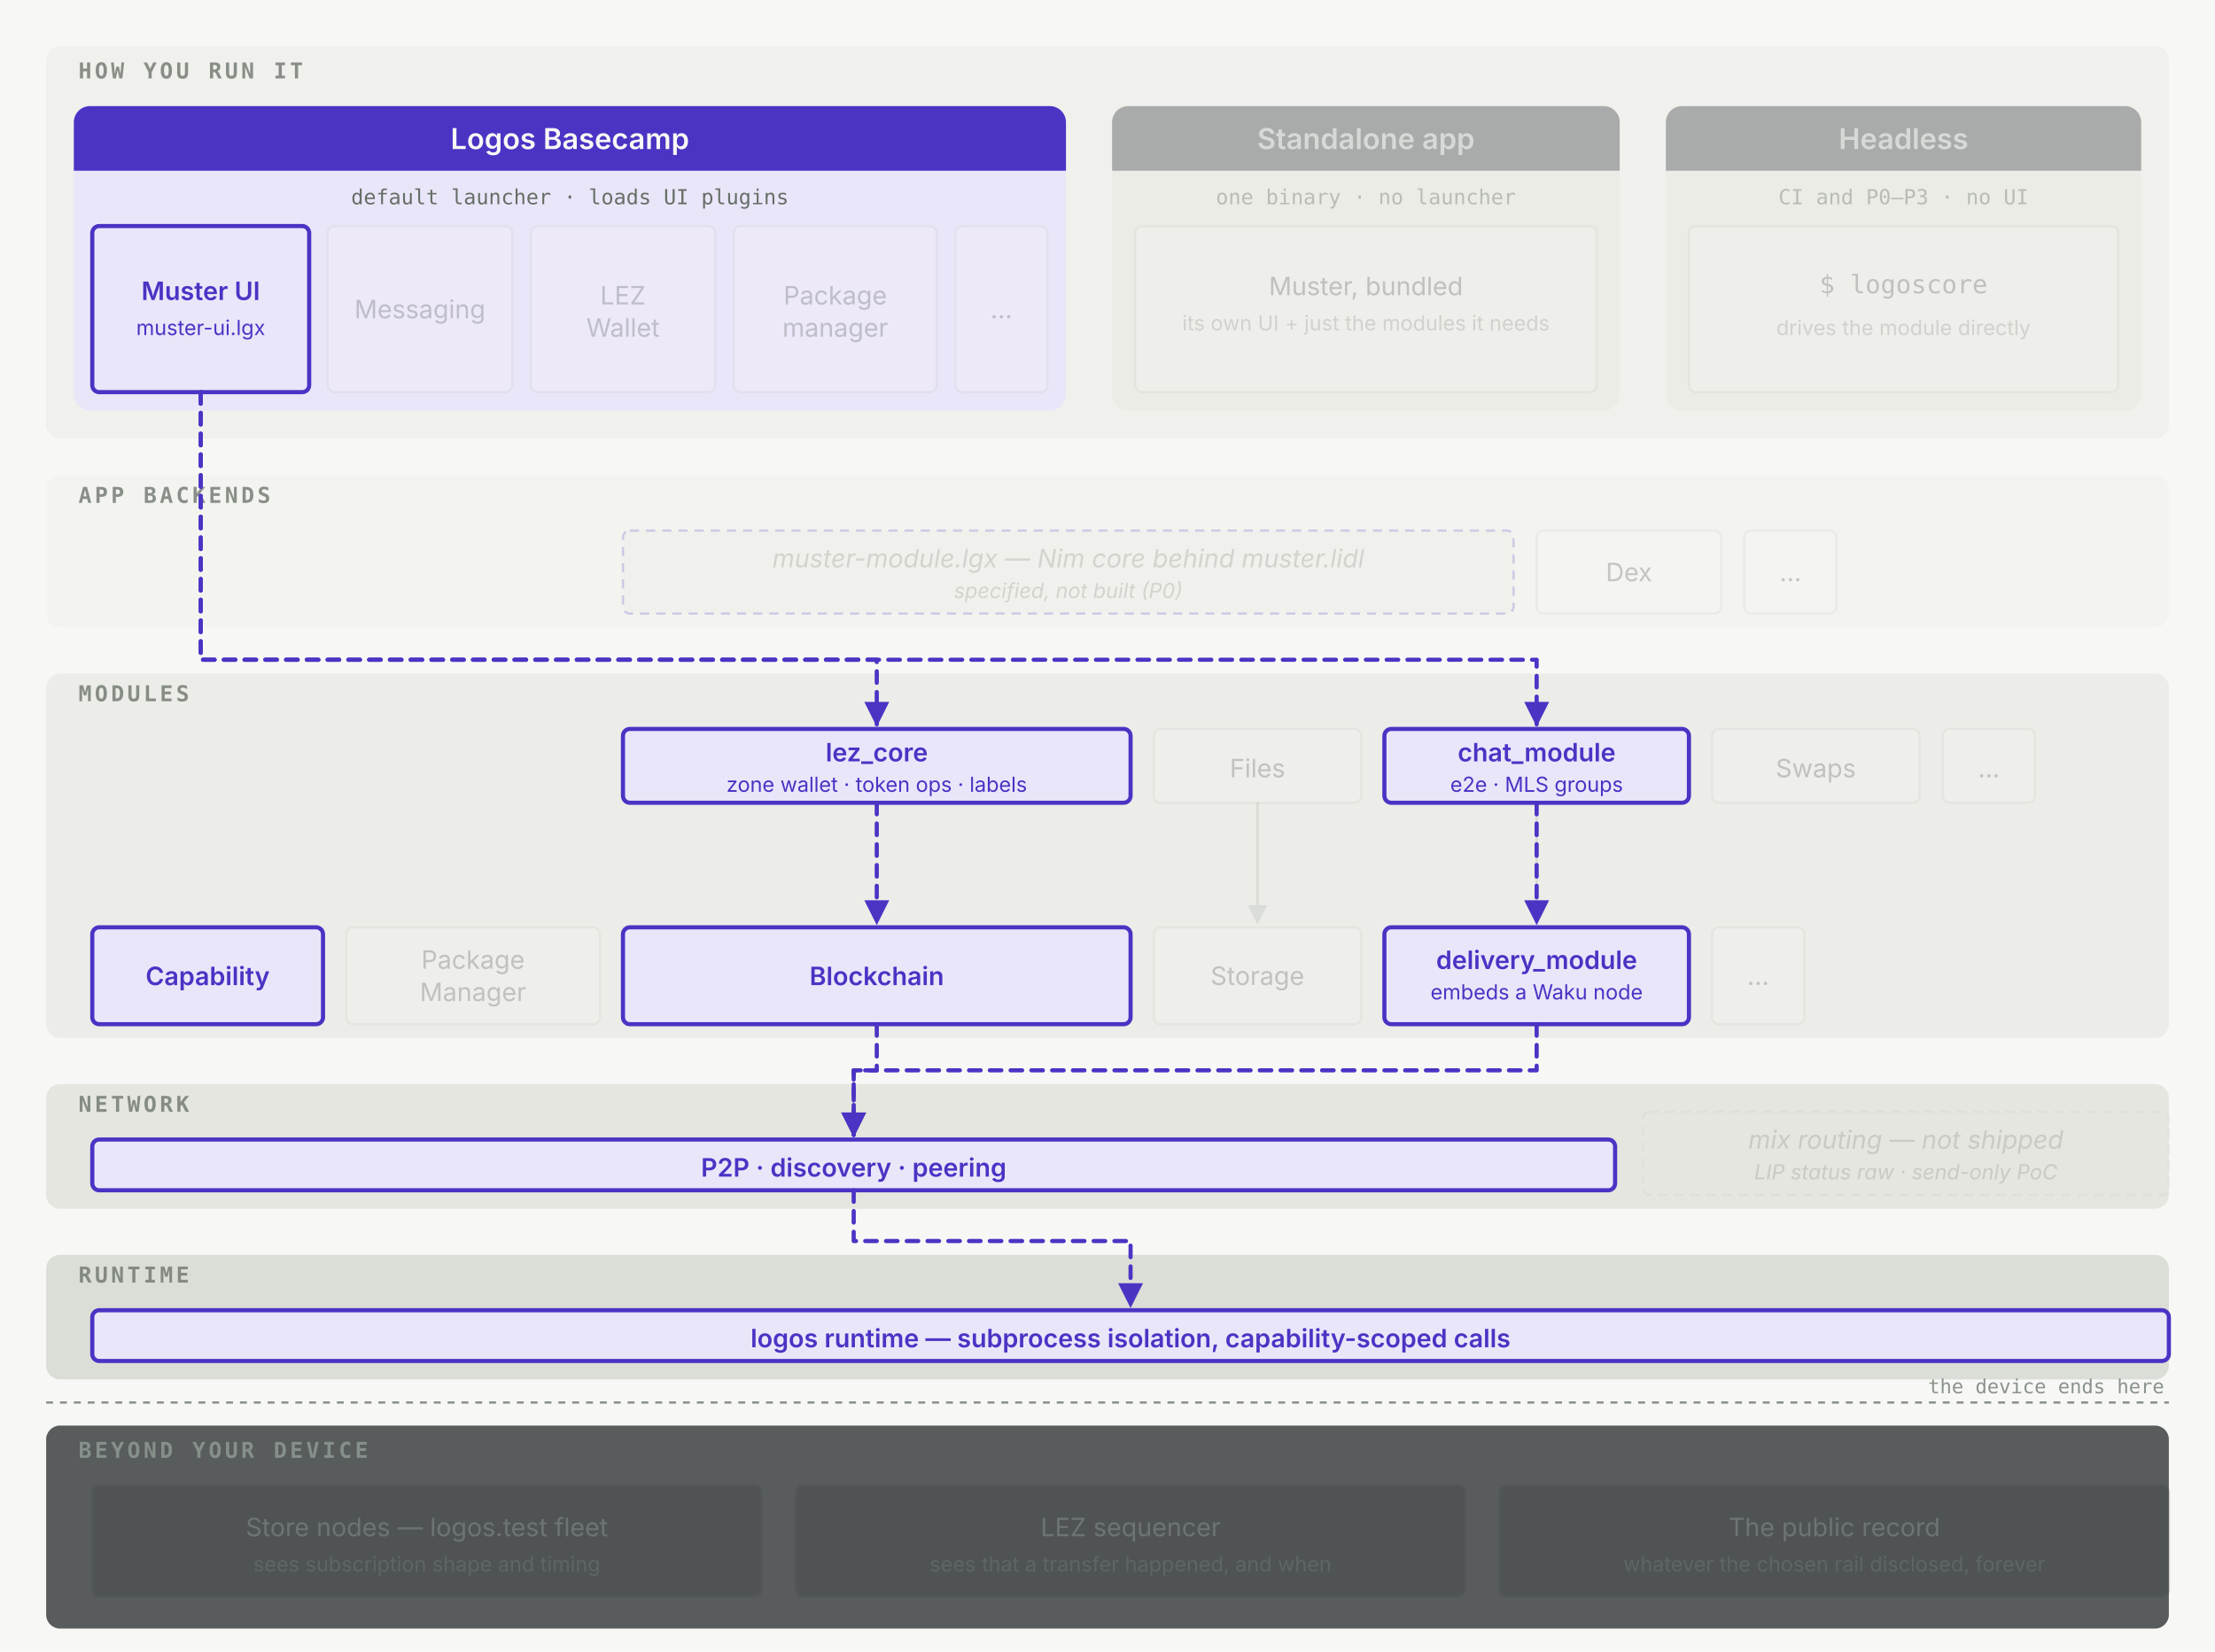
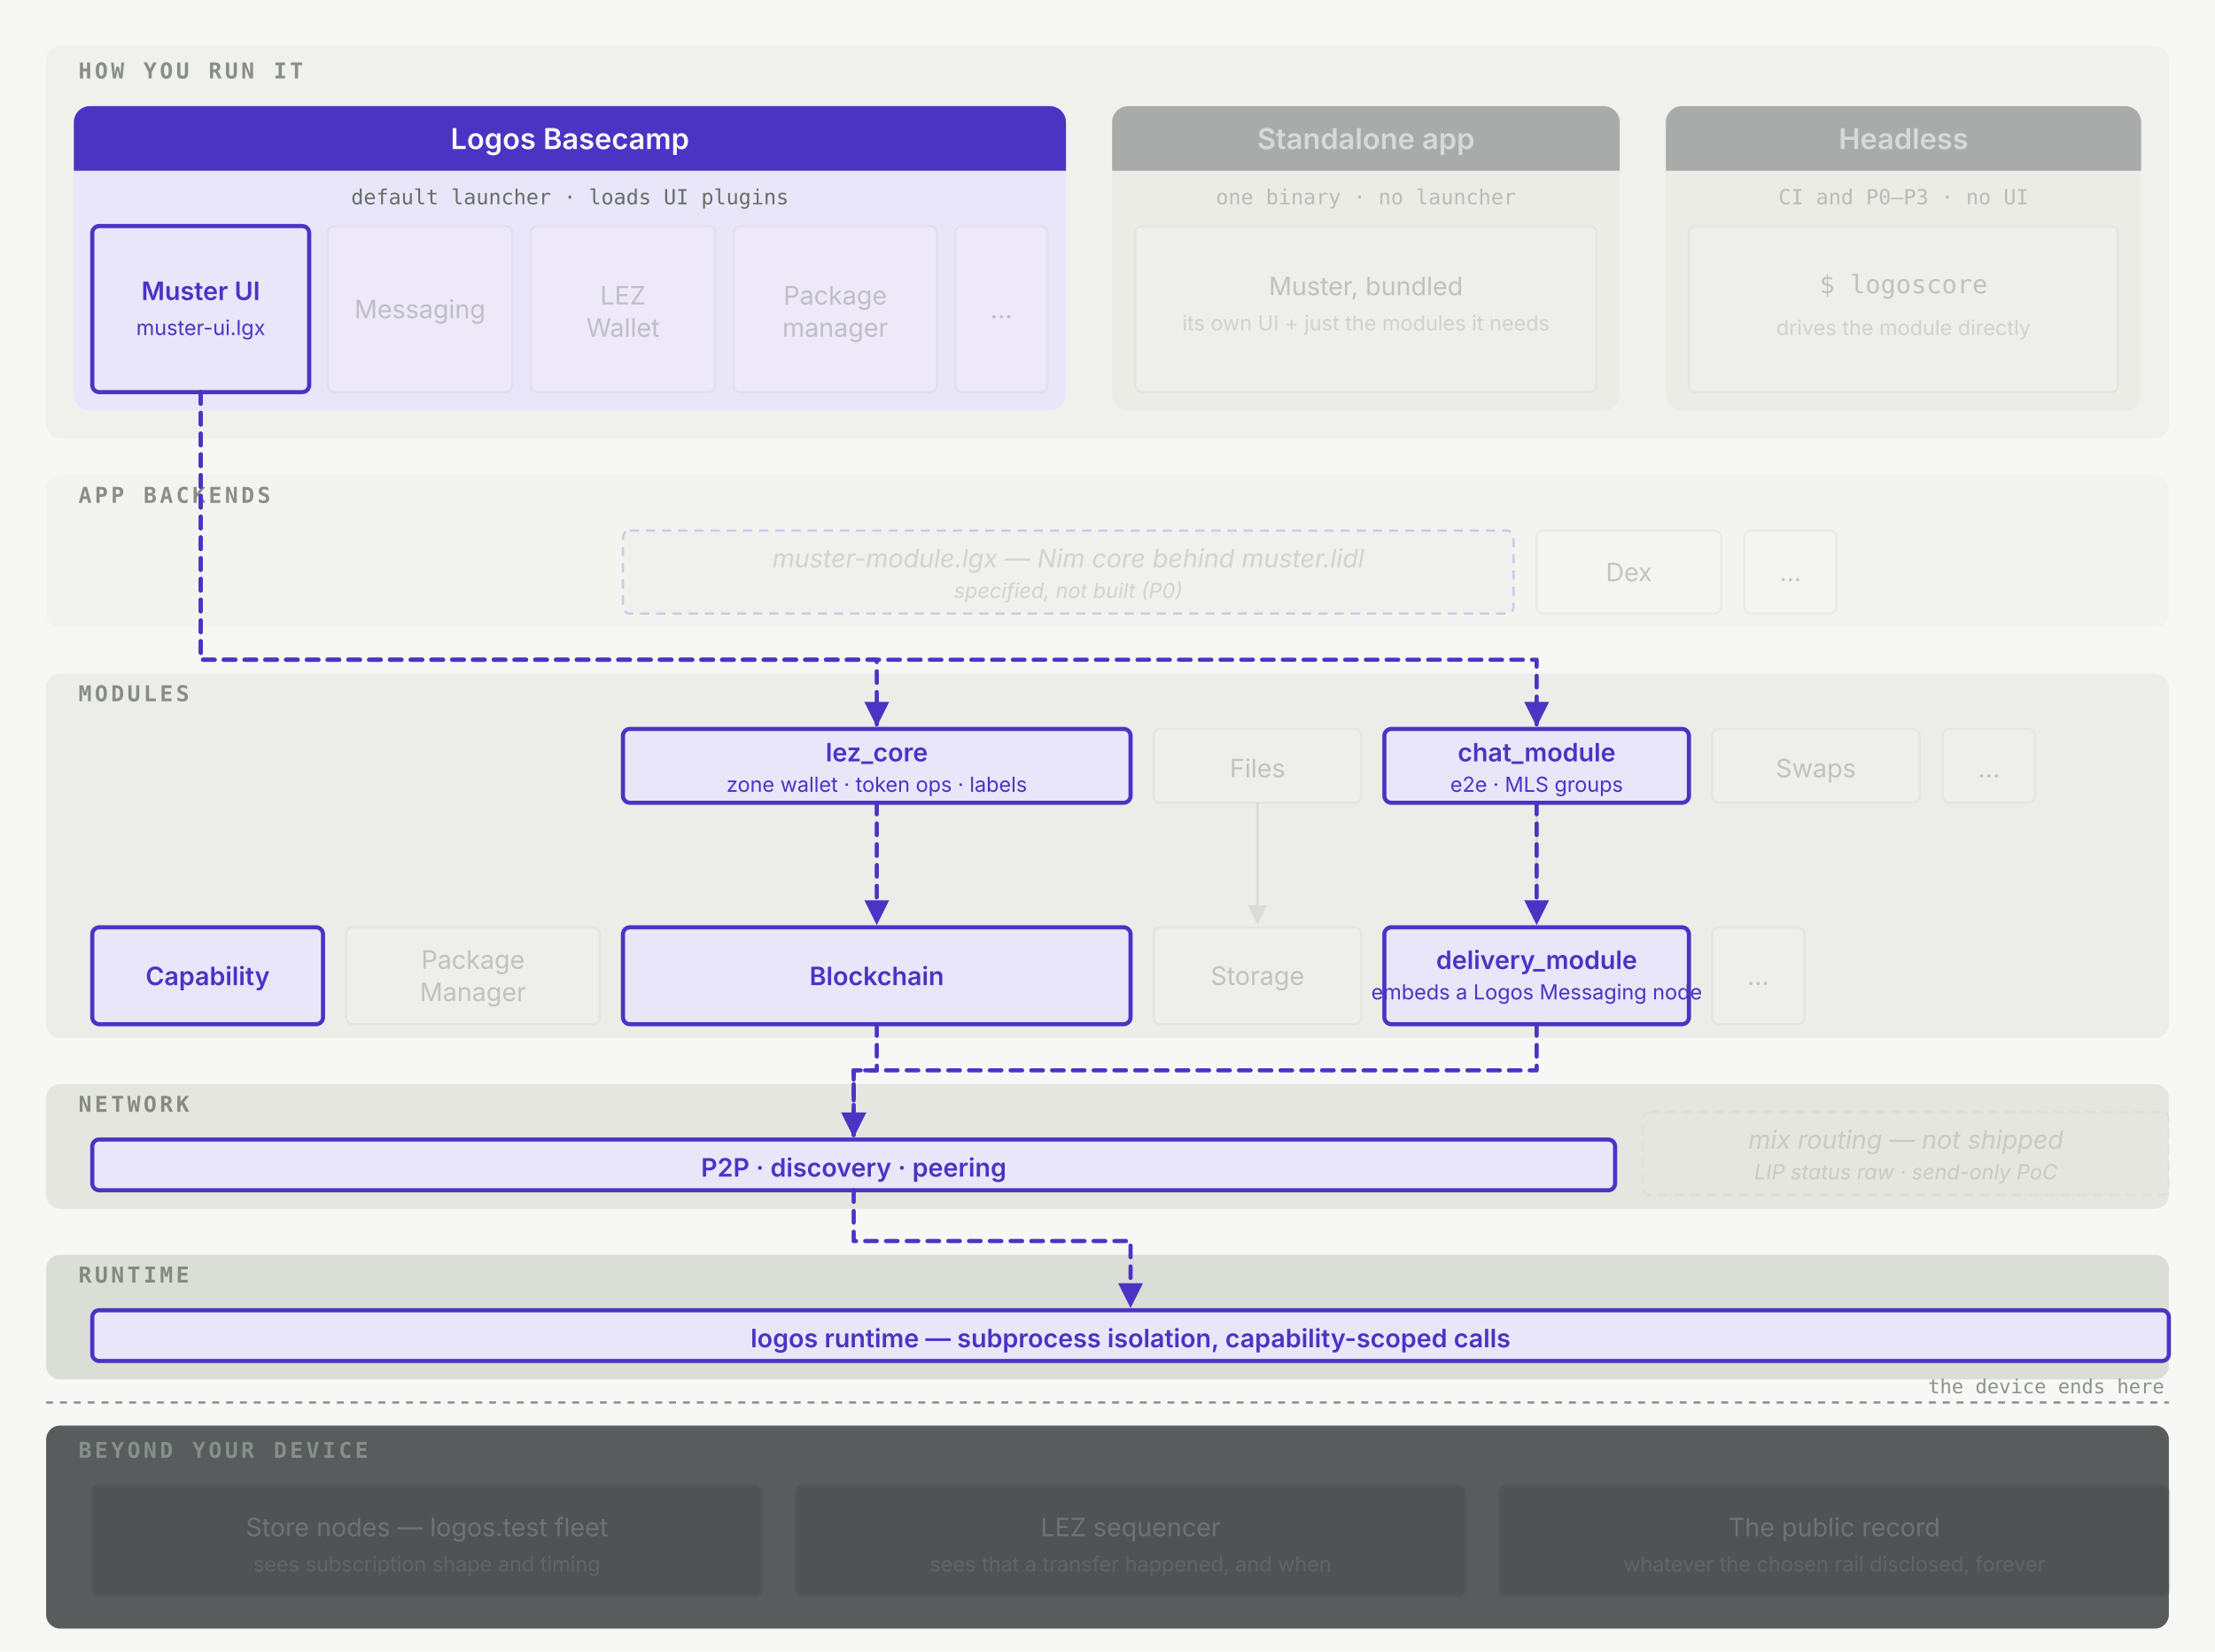
<svg xmlns="http://www.w3.org/2000/svg" class="bc-svg" width="960" height="716" viewBox="0 0 960 716" data-view="demo-build" role="img" aria-labelledby="bc-svg-title bc-svg-desc">
  <style>
  /* Tokens are declared on .bc-svg as well as .bc so that an &lt;svg&gt; lifted out of
     this page for static export carries them without any CSS rewriting. */
  .bc, .bc-svg {
    --bc-paper:   #E4E6E0;
    --bc-surface: #F7F8F5;
    --bc-ink:     #1A1F1C;
    --bc-muted:   #656E66;
    --bc-rule:    #C6CBC3;

    --bc-signal:      #4B33C4;
    --bc-signal-soft: #EAE6FA;
    --bc-settled:      #1E6B52;
    --bc-settled-soft: #DFEDE6;
    --bc-alarm:      #A32D1E;
    --bc-alarm-soft: #F6E3DF;

    --bc-outside:        #23282A;
    --bc-outside-ink:    #DCE2DE;
    --bc-outside-rule:   #3A4144;
    --bc-outside-accent: #8FA3F5;

    --bc-mono: 'DM Mono', ui-monospace, 'SF Mono', Menlo, monospace;
    --bc-sans: 'Instrument Sans', -apple-system, BlinkMacSystemFont, 'Segoe UI', sans-serif;
    --bc-dim: 0.22;
  }
  .bc { margin: 2em 0; color: #1A1F1C; }

  .bc-panel {
    background: #F7F8F5;
    border: 1px solid #C6CBC3;
    border-radius: 10px;
    overflow: hidden;
  }
  .bc-panel-header {
    padding: 0.7em 1.1em;
    background: #E4E6E0;
    border-bottom: 1px solid #C6CBC3;
    font-family: 'DM Mono', ui-monospace, 'SF Mono', Menlo, monospace;
    font-size: 0.7em;
    font-weight: 600;
    color: #656E66;
    text-transform: uppercase;
    letter-spacing: 0.08em;
    display: flex;
    align-items: center;
    gap: 0.6em;
  }
  .bc-panel-header .bc-spacer { margin-left: auto; }

  .bc-playpause {
    font-family: 'DM Mono', ui-monospace, 'SF Mono', Menlo, monospace;
    font-size: 0.95em;
    text-transform: uppercase;
    letter-spacing: 0.06em;
    padding: 0.3em 0.7em;
    border: 1px solid #C6CBC3;
    background: #F7F8F5;
    color: #656E66;
    border-radius: 999px;
    cursor: pointer;
  }
  .bc-playpause:hover { border-color: #1A1F1C; color: #1A1F1C; }
  .bc-playpause:focus-visible { outline: 2px solid #4B33C4; outline-offset: 2px; }

  /* ── Tabs ── */
  .bc-tabs {
    display: flex;
    flex-wrap: wrap;
    gap: 0.35em;
    padding: 0.85em 1em;
    background: #E4E6E0;
    border-bottom: 1px solid #C6CBC3;
  }
  .bc-tab {
    font-family: 'Instrument Sans', -apple-system, BlinkMacSystemFont, 'Segoe UI', sans-serif;
    font-size: 0.82em;
    font-weight: 500;
    padding: 0.42em 0.9em;
    border: 1px solid #C6CBC3;
    background: #F7F8F5;
    color: #656E66;
    border-radius: 999px;
    cursor: pointer;
    line-height: 1.25;
  }
  .bc-tab:hover { border-color: #1A1F1C; color: #1A1F1C; }
  .bc-tab:focus-visible { outline: 2px solid #4B33C4; outline-offset: 2px; }
  .bc-tab[aria-selected="true"] {
    background: #1A1F1C;
    border-color: #1A1F1C;
    color: #F7F8F5;
  }

  .bc-stage { padding: 1.3em 1em 0.9em; background: #F7F8F5; }
  .bc-svg { display: block; width: 100%; height: auto; max-width: 100%; }

  /* ── Layer bands ── */
  .bc-layer-bg { stroke: none; transition: opacity 0.3s ease; }
  .bc-layer-entry   { fill: #EDEEEA; }
  .bc-layer-apps    { fill: #F2F3EF; }
  .bc-layer-modules { fill: #E8EAE4; }
  .bc-layer-network { fill: #DDE0D8; }
  .bc-layer-runtime { fill: #D2D6CC; }
  .bc-layer-beyond  { fill: #23282A; }

  .bc-layer-label {
    font-family: 'DM Mono', ui-monospace, 'SF Mono', Menlo, monospace;
    font-size: 9.5px;
    font-weight: 600;
    letter-spacing: 0.14em;
    fill: #656E66;
    transition: opacity 0.3s ease;
  }
  .bc-layer-label-out { fill: #96A19B; }

  /* ── Nodes ── */
  .bc-node rect {
    fill: #F7F8F5;
    stroke: #C6CBC3;
    stroke-width: 1;
    transition: fill 0.3s ease, stroke 0.3s ease, opacity 0.3s ease;
  }
  .bc-node text {
    font-family: 'Instrument Sans', -apple-system, BlinkMacSystemFont, 'Segoe UI', sans-serif;
    fill: #1A1F1C;
    font-size: 11px;
    text-anchor: middle;
    dominant-baseline: middle;
    transition: fill 0.3s ease, opacity 0.3s ease;
  }
  /* Written `.bc-node text.x`, not `.x`: a bare single-class selector is
     specificity 0-1-0 and loses to `.bc-node text` at 0-1-1, so the modifier's
     font-size would apply while its FILL silently did not. */
  .bc-node text.bc-node-sub { font-size: 9px; fill: #656E66; }
  .bc-node text.bc-node-mono { font-family: 'DM Mono', ui-monospace, 'SF Mono', Menlo, monospace; }

  /* Ours, as opposed to the platform's. */
  .bc-node-ours rect { stroke: #4B33C4; fill: #EAE6FA; }

  /* Specified but not built. Dashed, and it says so in words as well —
     the dash is a reminder, the label is the claim. */
  .bc-node-unbuilt rect { stroke-dasharray: 4 3; fill: #E4E6E0; }
  .bc-node-unbuilt text { font-style: italic; fill: #656E66; }

  /* Beyond the device: dark ground, light ink. */
  .bc-node-out rect { fill: #2E3436; stroke: #3A4144; }
  .bc-node-out text { fill: #DCE2DE; }
  /* .bc-svg-prefixed so it outranks `.bc-node text.bc-node-sub` above rather
     than depending on source order — a dark-on-dark sub is unreadable. */
  .bc-svg .bc-node-out text.bc-node-sub { fill: #96A19B; }

  /* ── Entry zones ── */
  .bc-entry .bc-entry-frame, .bc-entry .bc-entry-header { stroke: none; transition: fill 0.3s ease, opacity 0.3s ease; }
  .bc-entry .bc-entry-frame  { fill: #E4E6E0; }
  .bc-entry .bc-entry-header { fill: #3A4144; }
  .bc-entry text.bc-entry-title {
    font-family: 'Instrument Sans', -apple-system, BlinkMacSystemFont, 'Segoe UI', sans-serif; font-size: 12.5px; font-weight: 600;
    fill: #F7F8F5; text-anchor: middle; dominant-baseline: middle;
  }
  .bc-entry text.bc-entry-sub {
    font-family: 'DM Mono', ui-monospace, 'SF Mono', Menlo, monospace; font-size: 9px; fill: #656E66;
    text-anchor: middle; dominant-baseline: middle;
  }

  /* ── Arrows ── */
  .bc-arrow path { fill: none; stroke: #8A928C; stroke-width: 1.2; }
  .bc-arrow-head { fill: #8A928C; }
  .bc-flow-arrow path {
    fill: none; stroke-width: 1.8; stroke-linecap: round; stroke-linejoin: round;
    stroke-dasharray: 5 4;
    animation: bc-flow-dash 0.9s linear infinite;
  }
  @keyframes bc-flow-dash { to { stroke-dashoffset: -18; } }

  /* ── Dimming ── */
  .bc-svg[data-view]:not([data-view="overview"]) .bc-node:not(.bc-hl) rect,
  .bc-svg[data-view]:not([data-view="overview"]) .bc-node:not(.bc-hl) text {
    opacity: 0.22;
  }
  .bc-svg[data-view]:not([data-view="overview"]) .bc-entry:not(.bc-hl) .bc-entry-frame,
  .bc-svg[data-view]:not([data-view="overview"]) .bc-entry:not(.bc-hl) .bc-entry-header {
    opacity: 0.38;
  }
  .bc-svg[data-view]:not([data-view="overview"]) .bc-entry:not(.bc-hl) text.bc-entry-title { opacity: 0.6; }
  .bc-svg[data-view]:not([data-view="overview"]) .bc-entry:not(.bc-hl) text.bc-entry-sub { opacity: 0.38; }
  .bc-svg[data-view]:not([data-view="overview"]) .bc-arrow-static:not(.bc-hl) path,
  .bc-svg[data-view]:not([data-view="overview"]) .bc-arrow-static:not(.bc-hl) .bc-arrow-head { opacity: 0.18; }
  .bc-svg[data-view]:not([data-view="overview"]) .bc-layer-bg,
  .bc-svg[data-view]:not([data-view="overview"]) .bc-layer-label { opacity: 0.75; }

  /* ── Highlight ── */
  .bc-svg .bc-hl.bc-node rect { fill: #EAE6FA; stroke: #4B33C4; stroke-width: 1.8; }
  .bc-svg .bc-hl.bc-node text { fill: #4B33C4; font-weight: 600; }
  .bc-svg .bc-hl.bc-node .bc-node-sub { font-weight: 400; }
  .bc-svg .bc-hl.bc-entry .bc-entry-frame { fill: #EAE6FA; }
  .bc-svg .bc-hl.bc-entry .bc-entry-header { fill: #4B33C4; }

  /* Beyond the boundary keeps its dark ground when lit — crossing out of the
     device is the one thing a highlight must never make look safe. */
  .bc-svg .bc-hl.bc-node-out rect { fill: #2E3436; stroke: #8FA3F5; stroke-width: 1.8; }
  .bc-svg .bc-hl.bc-node-out text { fill: #8FA3F5; }

  .bc-svg .bc-hl.bc-node-unbuilt rect { fill: #E4E6E0; stroke: #4B33C4; }
  .bc-svg .bc-hl.bc-node-unbuilt text { fill: #4B33C4; font-style: italic; }

  .bc-flow-arrow path { stroke: #4B33C4; }
  .bc-flow-arrow .bc-arrow-head { fill: #4B33C4; }
  .bc-flow-arrow.bc-flow-out path { stroke: #8FA3F5; }
  .bc-flow-arrow.bc-flow-out .bc-arrow-head { fill: #8FA3F5; }

  /* ── Caption ── */
  .bc-caption { padding: 1em 1.3em 1.15em; border-top: 1px solid #C6CBC3; background: #E4E6E0; }
  .bc-caption h3 { font-family: 'Instrument Sans', -apple-system, BlinkMacSystemFont, 'Segoe UI', sans-serif; font-size: 0.98em; font-weight: 600; margin: 0 0 0.3em; }
  .bc-caption p { margin: 0; font-size: 0.92em; color: #3F4742; line-height: 1.6; }
  .bc-caption .bc-tag {
    display: inline-block; font-family: 'DM Mono', ui-monospace, 'SF Mono', Menlo, monospace; font-size: 0.72em;
    padding: 0.12em 0.5em; border-radius: 3px; background: #F7F8F5;
    border: 1px solid #C6CBC3; color: #656E66;
    text-transform: uppercase; letter-spacing: 0.05em; margin-right: 0.5em; vertical-align: 2px;
  }

  .bc-legend {
    display: flex; flex-wrap: wrap; gap: 1.4em;
    padding: 0.8em 1.3em; border-top: 1px solid #C6CBC3;
    background: #F7F8F5; font-size: 0.8em; color: #656E66;
  }
  .bc-legend span { display: inline-flex; align-items: center; gap: 0.5em; }
  .bc-legend i { width: 20px; height: 12px; border-radius: 2px; display: inline-block; }
  .bc-key-ours    { background: #EAE6FA; border: 1px solid #4B33C4; }
  .bc-key-unbuilt { background: #E4E6E0; border: 1px dashed #656E66; }
  .bc-key-out     { background: #2E3436; border: 1px solid #3A4144; }

  .bc-sr {
    position: absolute; width: 1px; height: 1px; padding: 0; margin: -1px;
    overflow: hidden; clip: rect(0 0 0 0); white-space: nowrap; border: 0;
  }

  /* U-10: motion is decoration here, never the only carrier of meaning. */
  @media (prefers-reduced-motion: reduce) {
    .bc-flow-arrow path { animation: none; stroke-dasharray: none; }
    .bc-node rect, .bc-node text, .bc-layer-bg, .bc-layer-label,
    .bc-entry .bc-entry-frame, .bc-entry .bc-entry-header { transition: none; }
  }

  /* ── added by export-frames.mjs ── */
  .bc-dim rect, .bc-dim text { opacity: 0.22; }
  .bc-dim .bc-entry-frame, .bc-dim .bc-entry-header { opacity: 0.38; }
  .bc-dim text.bc-entry-title { opacity: 0.6; }
  .bc-dim path { opacity: 0.18; }
  .bc-flow-arrow path { animation: none; }
</style>
  <rect width="960" height="716" fill="#F7F8F5" />
  <defs>
    <marker id="bc-arrow-marker" viewBox="0 0 10 10" refX="9" refY="5" markerWidth="7" markerHeight="7" orient="auto-start-reverse">
      <path d="M 0 0 L 10 5 L 0 10 z" class="bc-arrow-head" />
    </marker>
    <marker id="bc-flow-marker" viewBox="0 0 10 10" refX="9" refY="5" markerWidth="6" markerHeight="6" orient="auto-start-reverse">
      <path d="M 0 0 L 10 5 L 0 10 z" fill="#4B33C4" />
    </marker>
    <marker id="bc-flow-marker-out" viewBox="0 0 10 10" refX="9" refY="5" markerWidth="6" markerHeight="6" orient="auto-start-reverse">
      <path d="M 0 0 L 10 5 L 0 10 z" fill="#8FA3F5" />
    </marker>
  </defs>
  <rect class="bc-layer-bg bc-layer-entry" x="20" y="20" width="920" height="170" rx="6" />
  <rect class="bc-layer-bg bc-layer-apps" x="20" y="206" width="920" height="66" rx="6" />
  <rect class="bc-layer-bg bc-layer-modules" x="20" y="292" width="920" height="158" rx="6" />
  <rect class="bc-layer-bg bc-layer-network" x="20" y="470" width="920" height="54" rx="6" />
  <rect class="bc-layer-bg bc-layer-runtime" x="20" y="544" width="920" height="54" rx="6" />
  <rect class="bc-layer-bg bc-layer-beyond" x="20" y="618" width="920" height="88" rx="6" />
  <text class="bc-layer-label" x="34" y="34">HOW YOU RUN IT</text>
  <text class="bc-layer-label" x="34" y="218">APP BACKENDS</text>
  <text class="bc-layer-label" x="34" y="304">MODULES</text>
  <text class="bc-layer-label" x="34" y="482">NETWORK</text>
  <text class="bc-layer-label" x="34" y="556">RUNTIME</text>
  <text class="bc-layer-label bc-layer-label-out" x="34" y="632">BEYOND YOUR DEVICE</text>
  <path d="M 20 608 L 940 608" stroke="#8A928C" stroke-width="1" stroke-dasharray="3 3" fill="none" />
  <text x="938" y="604" text-anchor="end" font-family="'DM Mono',ui-monospace,Menlo,monospace" font-size="8.5" fill="#8A928C">the device ends here</text>
  <g class="bc-entry bc-hl" data-id="basecamp">
    <rect class="bc-entry-frame" x="32" y="46" width="430" height="132" rx="7" />
    <path class="bc-entry-header" d="M 39 46 L 455 46 A 7 7 0 0 1 462 53 L 462 74 L 32 74 L 32 53 A 7 7 0 0 1 39 46 Z" />
    <text class="bc-entry-title" x="247" y="60">Logos Basecamp</text>
    <text class="bc-entry-sub" x="247" y="86">default launcher · loads UI plugins</text>
  </g>
  <g class="bc-node bc-node-ours bc-hl" data-id="ui-muster">
    <rect x="40" y="98" width="94" height="72" rx="3" />
    <text x="87" y="126">Muster UI</text>
    <text x="87" y="142" class="bc-node-sub">muster-ui.lgx</text>
  </g>
  <g class="bc-node bc-dim" data-id="ui-messaging">
    <rect x="142" y="98" width="80" height="72" rx="3" />
    <text x="182" y="134">Messaging</text>
  </g>
  <g class="bc-node bc-dim" data-id="ui-wallet">
    <rect x="230" y="98" width="80" height="72" rx="3" />
    <text x="270" y="128">LEZ</text>
    <text x="270" y="142">Wallet</text>
  </g>
  <g class="bc-node bc-dim" data-id="ui-pkgmgr">
    <rect x="318" y="98" width="88" height="72" rx="3" />
    <text x="362" y="128">Package</text>
    <text x="362" y="142">manager</text>
  </g>
  <g class="bc-node bc-dim" data-id="ui-more">
    <rect x="414" y="98" width="40" height="72" rx="3" />
    <text x="434" y="134">…</text>
  </g>
  <g class="bc-entry bc-dim" data-id="standalone">
    <rect class="bc-entry-frame" x="482" y="46" width="220" height="132" rx="7" />
    <path class="bc-entry-header" d="M 489 46 L 695 46 A 7 7 0 0 1 702 53 L 702 74 L 482 74 L 482 53 A 7 7 0 0 1 489 46 Z" />
    <text class="bc-entry-title" x="592" y="60">Standalone app</text>
    <text class="bc-entry-sub" x="592" y="86">one binary · no launcher</text>
  </g>
  <g class="bc-node bc-dim" data-id="standalone-app">
    <rect x="492" y="98" width="200" height="72" rx="3" />
    <text x="592" y="124">Muster, bundled</text>
    <text x="592" y="140" class="bc-node-sub">its own UI + just the modules it needs</text>
  </g>
  <g class="bc-entry bc-dim" data-id="headless">
    <rect class="bc-entry-frame" x="722" y="46" width="206" height="132" rx="7" />
    <path class="bc-entry-header" d="M 729 46 L 921 46 A 7 7 0 0 1 928 53 L 928 74 L 722 74 L 722 53 A 7 7 0 0 1 729 46 Z" />
    <text class="bc-entry-title" x="825" y="60">Headless</text>
    <text class="bc-entry-sub" x="825" y="86">CI and P0–P3 · no UI</text>
  </g>
  <g class="bc-node bc-dim" data-id="headless-cli">
    <rect x="732" y="98" width="186" height="72" rx="3" />
    <text x="825" y="124" class="bc-node-mono">$ logoscore</text>
    <text x="825" y="142" class="bc-node-sub">drives the module directly</text>
  </g>
  <g class="bc-node bc-node-ours bc-node-unbuilt bc-dim" data-id="muster-module">
    <rect x="270" y="230" width="386" height="36" rx="3" />
    <text x="463" y="242">muster-module.lgx — Nim core behind muster.lidl</text>
    <text x="463" y="256" class="bc-node-sub">specified, not built (P0)</text>
  </g>
  <g class="bc-node bc-dim" data-id="app-dex">
    <rect x="666" y="230" width="80" height="36" rx="3" />
    <text x="706" y="248">Dex</text>
  </g>
  <g class="bc-node bc-dim" data-id="app-more">
    <rect x="756" y="230" width="40" height="36" rx="3" />
    <text x="776" y="248">…</text>
  </g>
  <g class="bc-node bc-hl" data-id="lez">
    <rect x="270" y="316" width="220" height="32" rx="3" />
    <text x="380" y="326">lez_core</text>
    <text x="380" y="340" class="bc-node-sub">zone wallet · token ops · labels</text>
  </g>
  <g class="bc-node bc-dim" data-id="files">
    <rect x="500" y="316" width="90" height="32" rx="3" />
    <text x="545" y="333">Files</text>
  </g>
  <g class="bc-node bc-hl" data-id="chat">
    <rect x="600" y="316" width="132" height="32" rx="3" />
    <text x="666" y="326">chat_module</text>
    <text x="666" y="340" class="bc-node-sub">e2e · MLS groups</text>
  </g>
  <g class="bc-node bc-dim" data-id="swaps">
    <rect x="742" y="316" width="90" height="32" rx="3" />
    <text x="787" y="333">Swaps</text>
  </g>
  <g class="bc-node bc-dim" data-id="modules-upper-more">
    <rect x="842" y="316" width="40" height="32" rx="3" />
    <text x="862" y="333">…</text>
  </g>
  <g class="bc-arrow bc-arrow-static bc-dim" data-id="arrow-chat-delivery">
    <path d="M 666 348 L 666 400" marker-end="url(#bc-arrow-marker)" />
  </g>
  <g class="bc-arrow bc-arrow-static bc-dim" data-id="arrow-files-storage">
    <path d="M 545 348 L 545 400" marker-end="url(#bc-arrow-marker)" />
  </g>
  <g class="bc-node bc-hl" data-id="capability">
    <rect x="40" y="402" width="100" height="42" rx="3" />
    <text x="90" y="423">Capability</text>
  </g>
  <g class="bc-node bc-dim" data-id="package-manager">
    <rect x="150" y="402" width="110" height="42" rx="3" />
    <text x="205" y="416">Package</text>
    <text x="205" y="430">Manager</text>
  </g>
  <g class="bc-node bc-hl" data-id="blockchain">
    <rect x="270" y="402" width="220" height="42" rx="3" />
    <text x="380" y="423">Blockchain</text>
  </g>
  <g class="bc-node bc-dim" data-id="storage">
    <rect x="500" y="402" width="90" height="42" rx="3" />
    <text x="545" y="423">Storage</text>
  </g>
  <g class="bc-node bc-hl" data-id="delivery">
    <rect x="600" y="402" width="132" height="42" rx="3" />
    <text x="666" y="416">delivery_module</text>
-     <text x="666" y="430" class="bc-node-sub">embeds a Waku node</text>
+     <text x="666" y="430" class="bc-node-sub">embeds a Logos Messaging node</text>
  </g>
  <g class="bc-node bc-dim" data-id="modules-lower-more">
    <rect x="742" y="402" width="40" height="42" rx="3" />
    <text x="762" y="423">…</text>
  </g>
  <g class="bc-node bc-hl" data-id="p2p">
    <rect x="40" y="494" width="660" height="22" rx="3" />
    <text x="370" y="506">P2P · discovery · peering</text>
  </g>
  <g class="bc-node bc-node-unbuilt bc-dim" data-id="mix">
    <rect x="712" y="482" width="228" height="36" rx="3" />
    <text x="826" y="494">mix routing — not shipped</text>
    <text x="826" y="508" class="bc-node-sub">LIP status raw · send-only PoC</text>
  </g>
  <g class="bc-node bc-hl" data-id="runtime">
    <rect x="40" y="568" width="900" height="22" rx="3" />
    <text x="490" y="580">logos runtime — subprocess isolation, capability-scoped calls</text>
  </g>
  <g class="bc-node bc-node-out bc-dim" data-id="store-nodes">
    <rect x="40" y="644" width="290" height="48" rx="3" />
    <text x="185" y="662">Store nodes — logos.test fleet</text>
    <text x="185" y="678" class="bc-node-sub">sees subscription shape and timing</text>
  </g>
  <g class="bc-node bc-node-out bc-dim" data-id="sequencer">
    <rect x="345" y="644" width="290" height="48" rx="3" />
    <text x="490" y="662">LEZ sequencer</text>
    <text x="490" y="678" class="bc-node-sub">sees that a transfer happened, and when</text>
  </g>
  <g class="bc-node bc-node-out bc-dim" data-id="public-record">
    <rect x="650" y="644" width="290" height="48" rx="3" />
    <text x="795" y="662">The public record</text>
    <text x="795" y="678" class="bc-node-sub">whatever the chosen rail disclosed, forever</text>
  </g>
  <g class="bc-flow-arrows">
    <g class="bc-arrow bc-flow-arrow">
      <path d="M 87 170 L 87 286 L 666 286 L 666 314" marker-end="url(#bc-flow-marker)" />
    </g>
    <g class="bc-arrow bc-flow-arrow">
      <path d="M 666 348 L 666 400" marker-end="url(#bc-flow-marker)" />
    </g>
    <g class="bc-arrow bc-flow-arrow">
      <path d="M 666 444 L 666 464 L 370 464 L 370 492" marker-end="url(#bc-flow-marker)" />
    </g>
    <g class="bc-arrow bc-flow-arrow">
      <path d="M 370 516 L 370 538 L 490 538 L 490 566" marker-end="url(#bc-flow-marker)" />
    </g>
    <g class="bc-arrow bc-flow-arrow">
      <path d="M 87 170 L 87 286 L 380 286 L 380 314" marker-end="url(#bc-flow-marker)" />
    </g>
    <g class="bc-arrow bc-flow-arrow">
      <path d="M 380 348 L 380 400" marker-end="url(#bc-flow-marker)" />
    </g>
    <g class="bc-arrow bc-flow-arrow">
      <path d="M 380 444 L 380 464 L 370 464 L 370 492" marker-end="url(#bc-flow-marker)" />
    </g>
  </g>
</svg>
